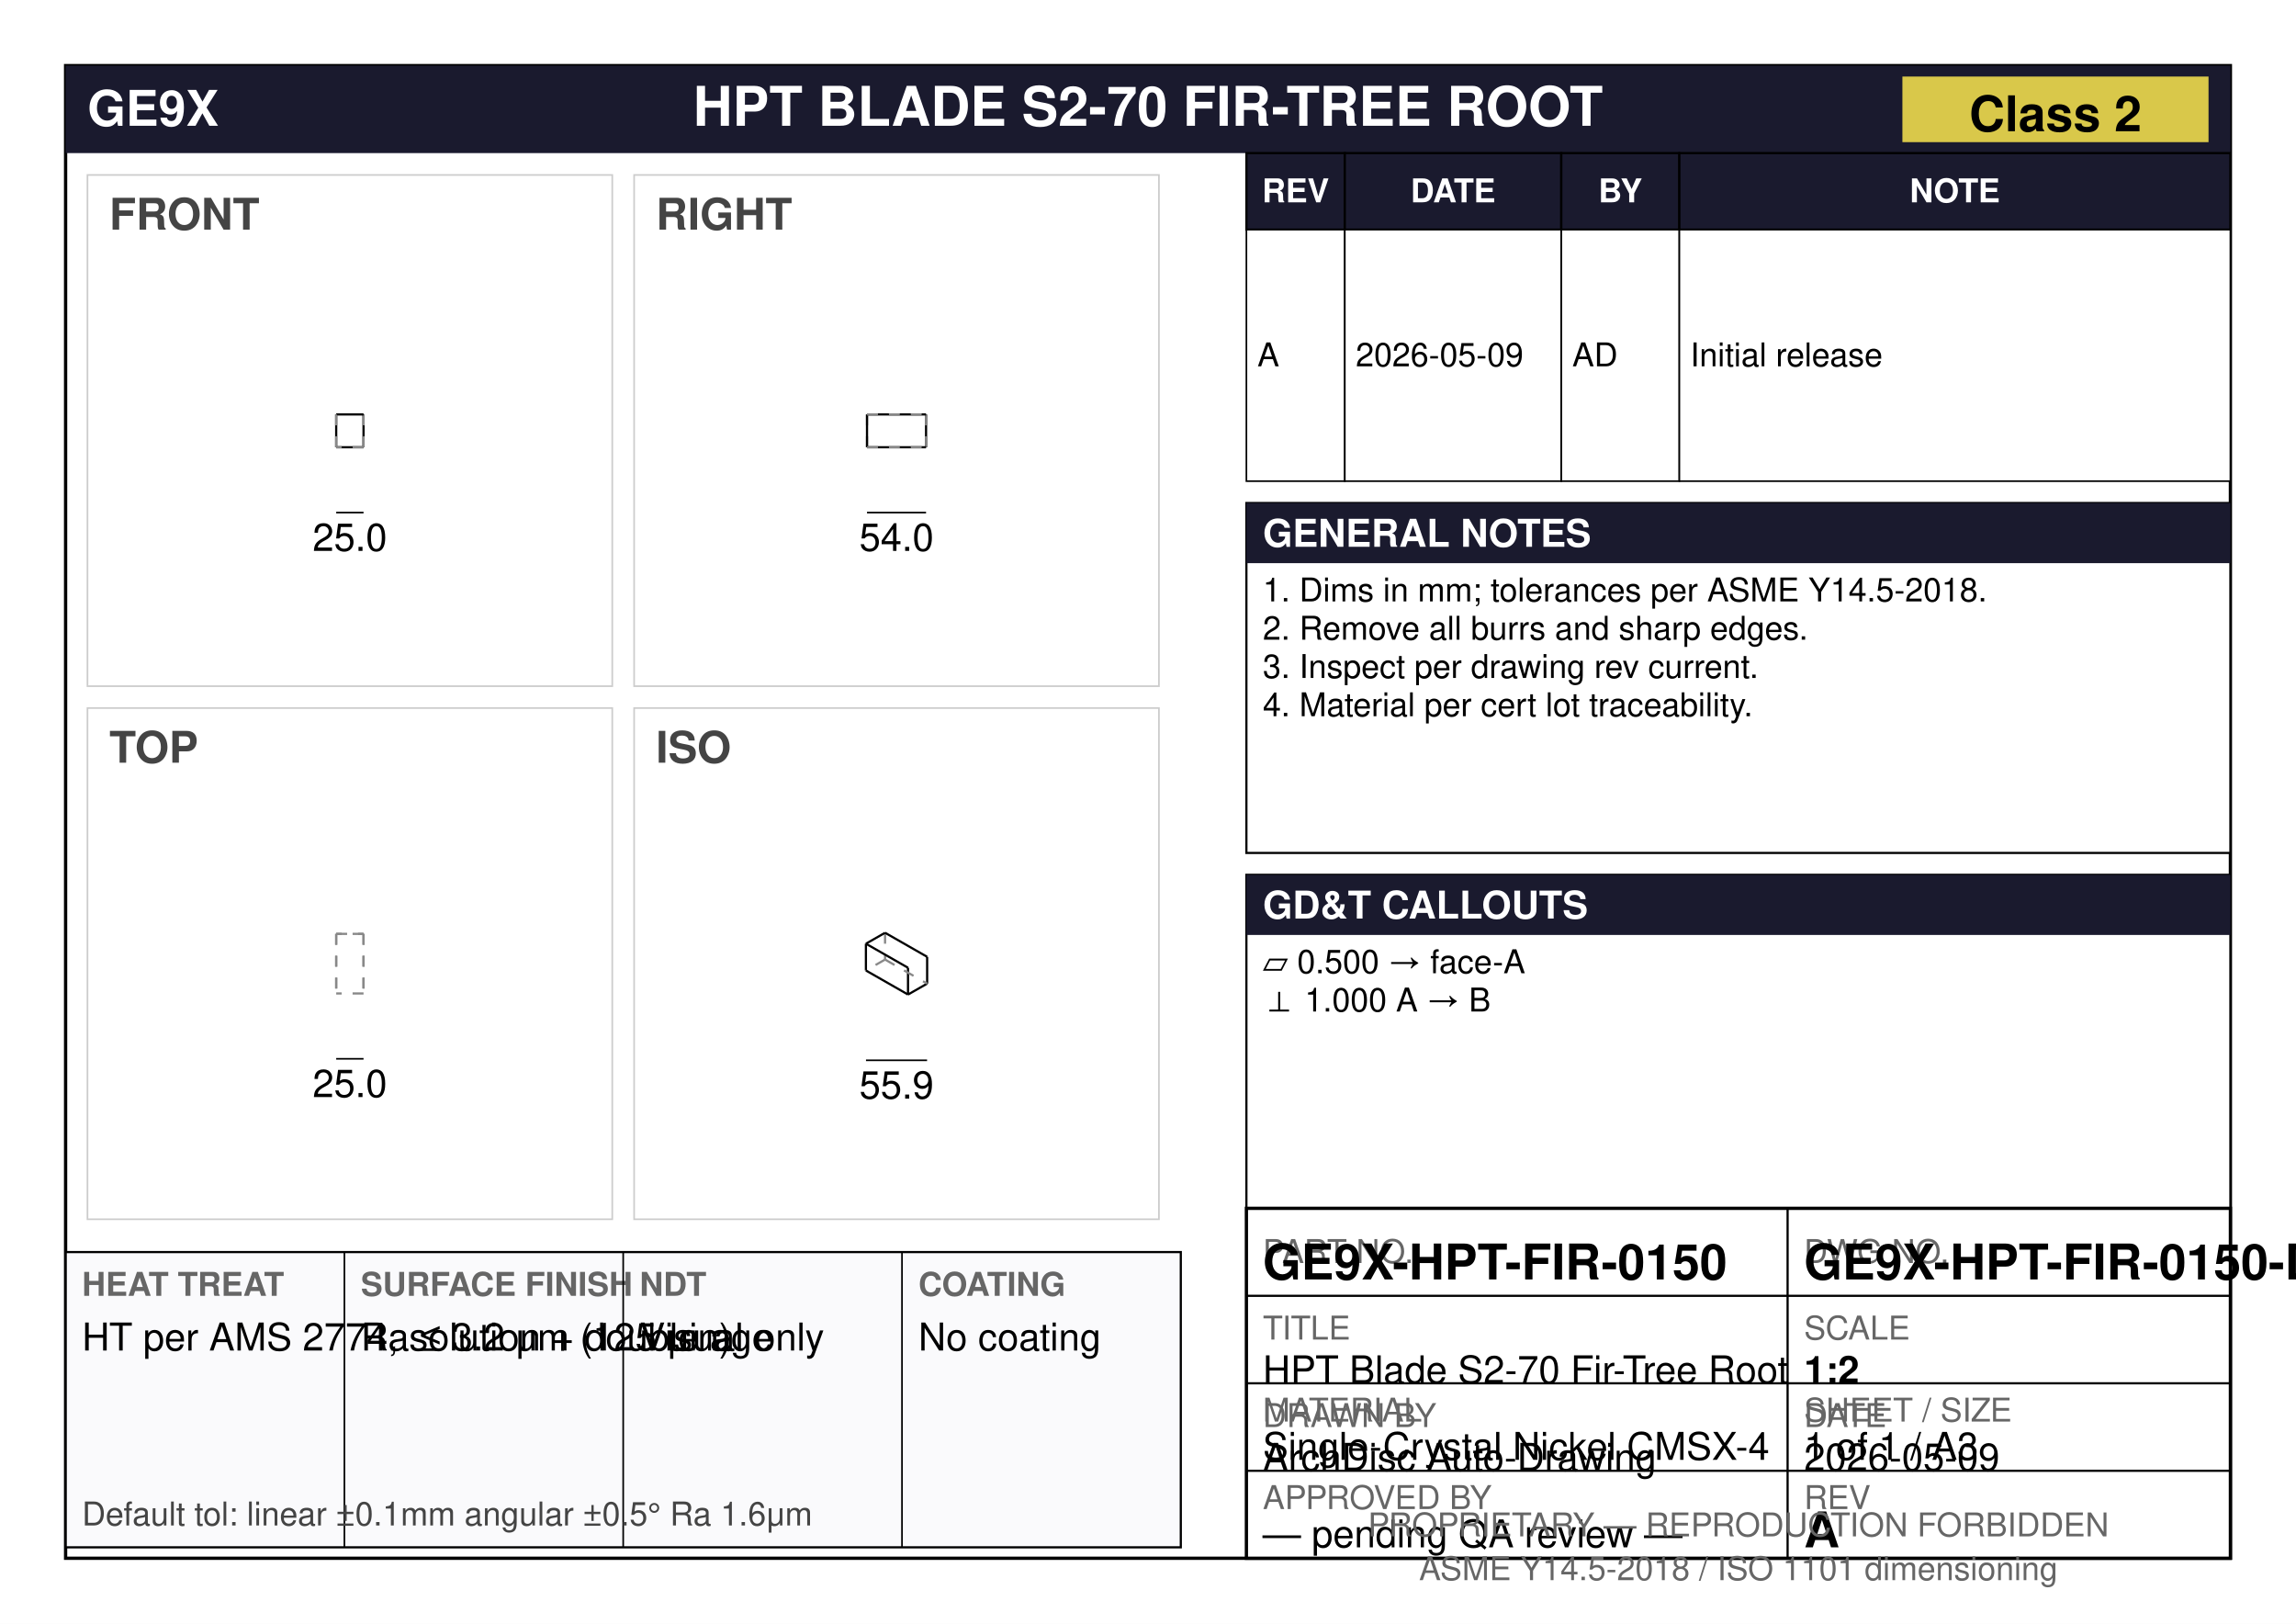
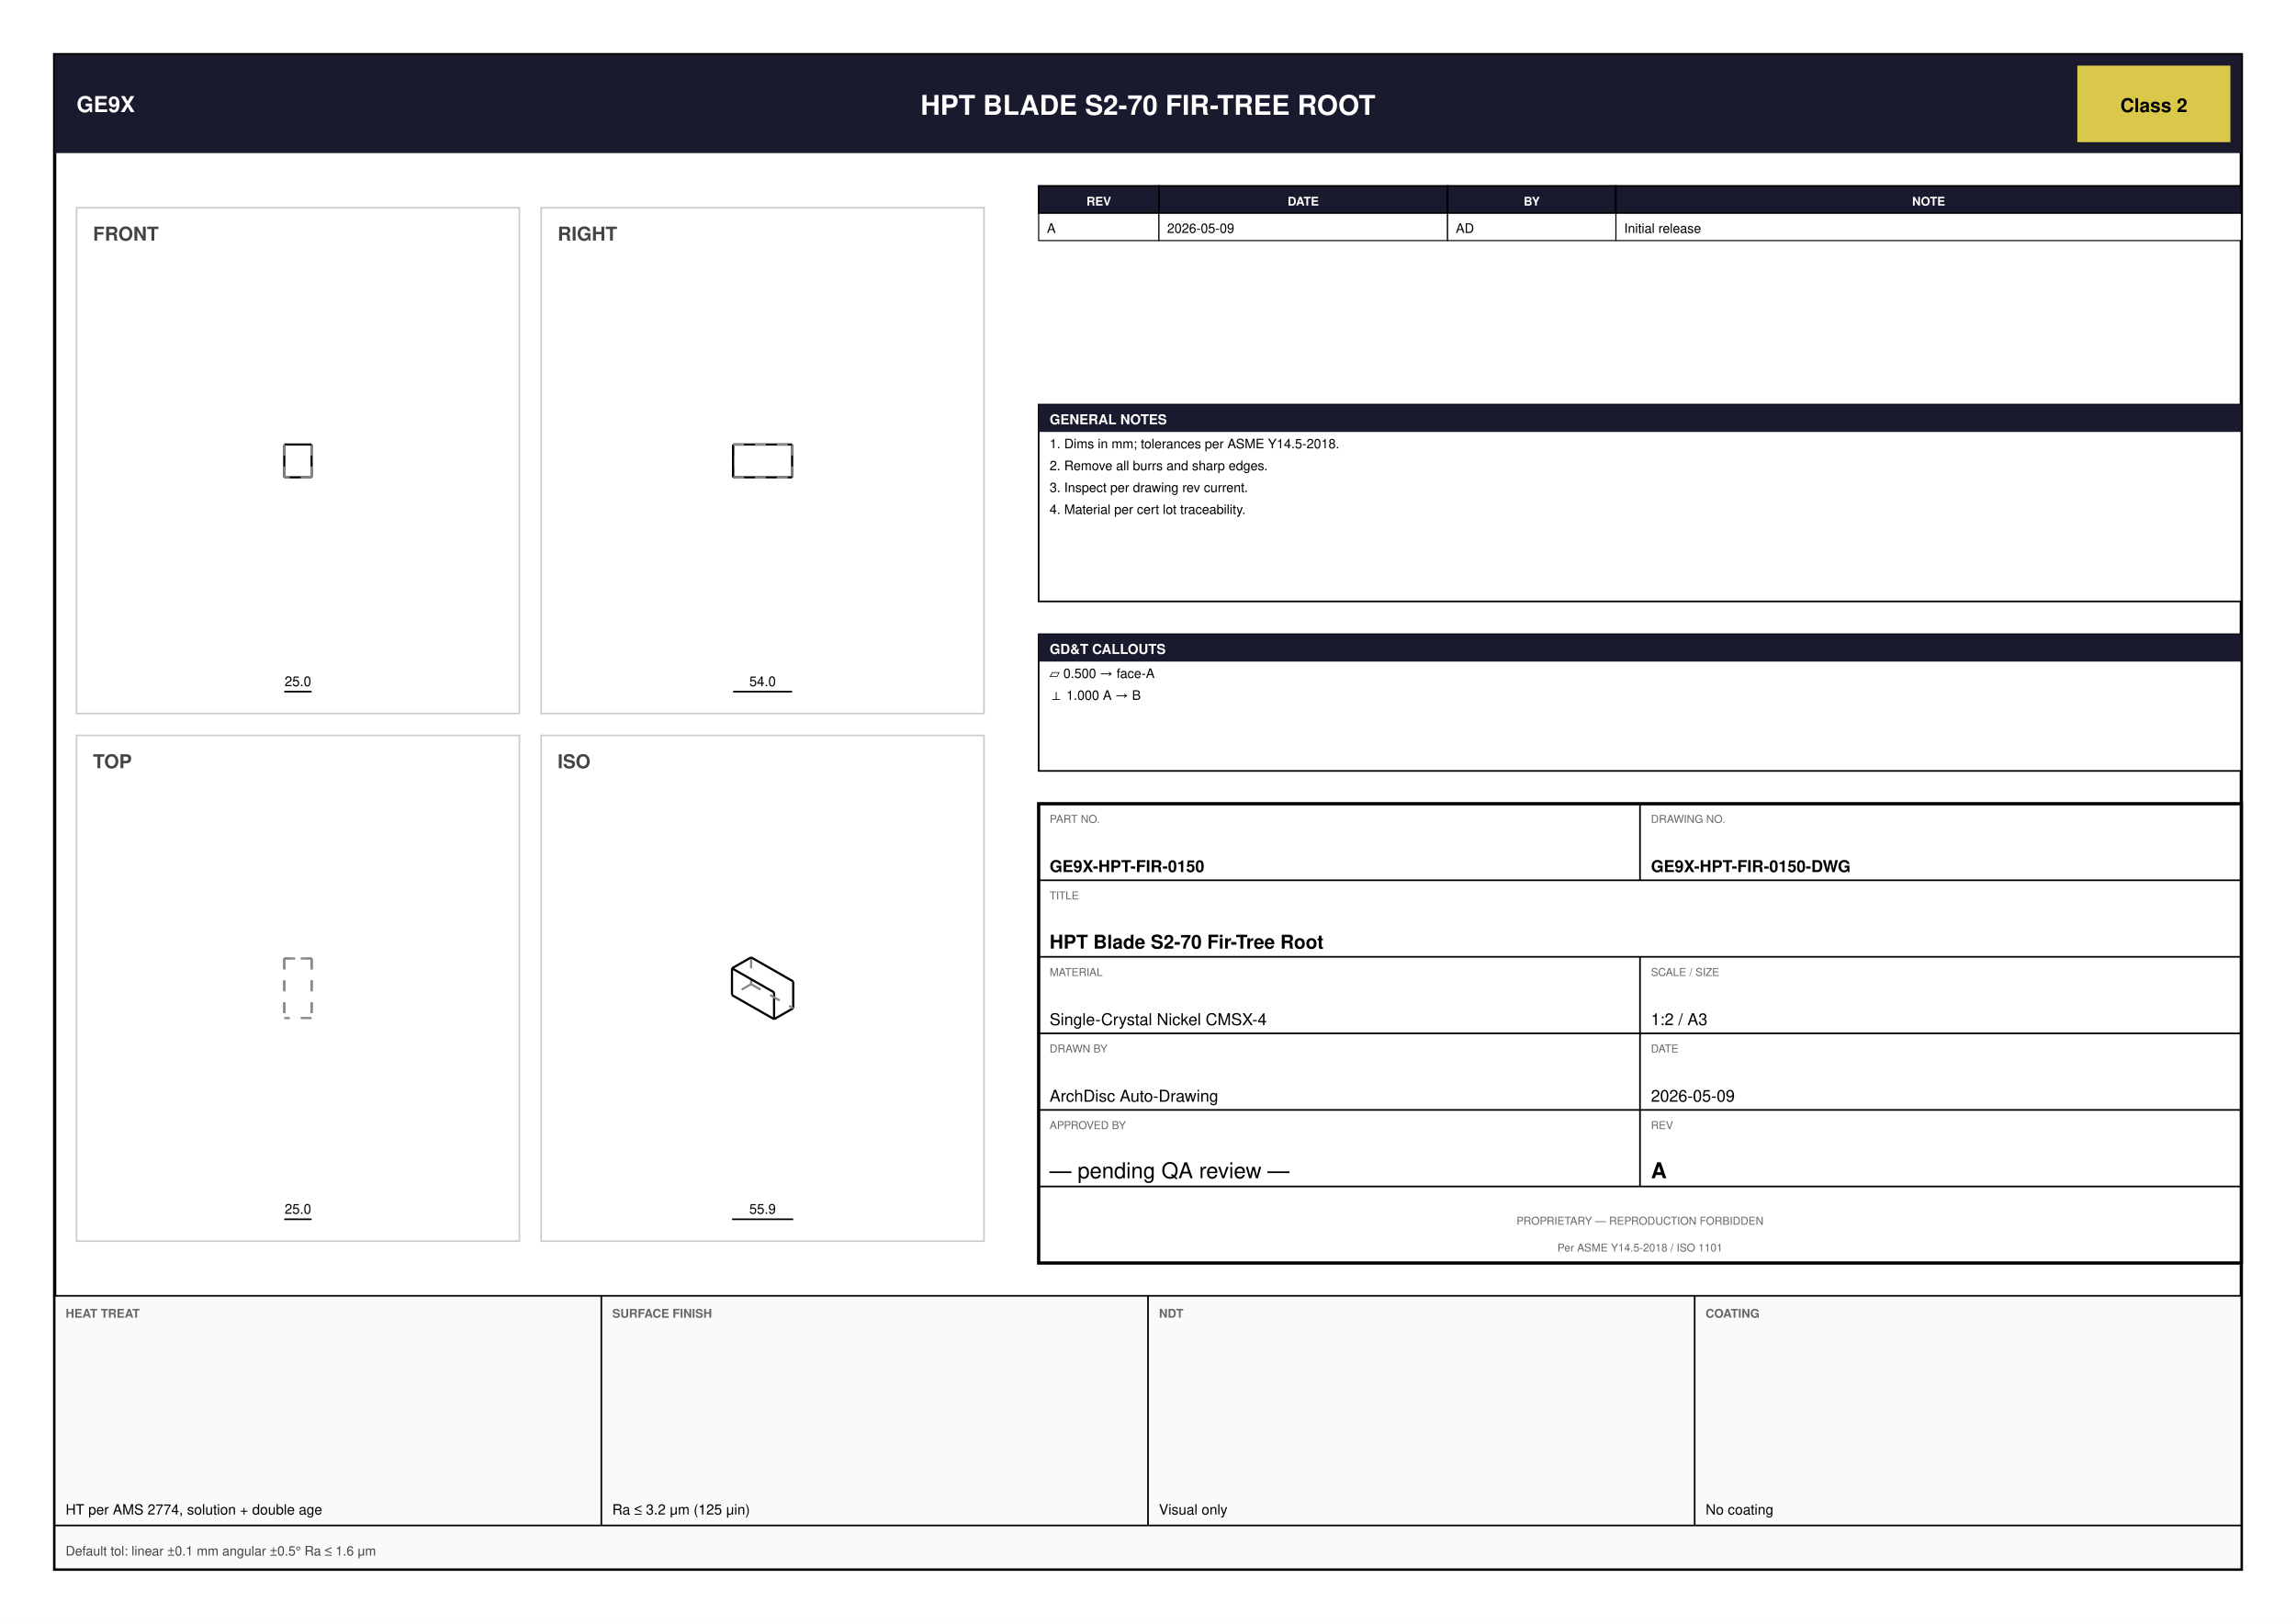
<svg xmlns="http://www.w3.org/2000/svg" viewBox="0 0 420 297" width="420mm" height="297mm" font-family="Helvetica, Arial, sans-serif">
  <rect width="420" height="297" fill="#ffffff" />
-   <rect x="12" y="12" width="396" height="273" fill="none" stroke="#000" stroke-width="0.6" />
-   <rect x="12" y="12" width="396" height="16" fill="#1a1a2e" />
-   <text x="16" y="23" font-size="9" fill="#ffffff" font-weight="700">GE9X</text>
-   <text x="210" y="23" text-anchor="middle" font-size="10" fill="#ffffff" font-weight="700">HPT BLADE S2-70 FIR-TREE ROOT</text>
-   <rect x="348" y="14" width="56" height="12" fill="#d9c84a" />
-   <text x="376" y="24" text-anchor="middle" font-size="9" fill="#000" font-weight="700">Class 2</text>
+   <rect x="10" y="10" width="400" height="277" fill="none" stroke="#000" stroke-width="0.6" />
+   <rect x="10" y="10" width="400" height="18" fill="#1a1a2e" />
+   <text x="14" y="20.5" font-size="4" fill="#ffffff" font-weight="700">GE9X</text>
+   <text x="210" y="21" text-anchor="middle" font-size="5" fill="#ffffff" font-weight="700">HPT BLADE S2-70 FIR-TREE ROOT</text>
+   <rect x="380" y="12" width="28" height="14" fill="#d9c84a" />
+   <text x="394" y="20.5" text-anchor="middle" font-size="3.5" fill="#000" font-weight="700">Class 2</text>
  <g class="view-front">
-     <rect x="16" y="32" width="96" height="93.5" fill="none" stroke="#ccc" stroke-width="0.3" />
-     <text x="20" y="42" font-size="8" fill="#444" font-weight="700">FRONT</text>
-     <line x1="66.5" y1="81.8" x2="61.5" y2="81.8" stroke="#000" stroke-width="0.4" />
-     <line x1="61.5" y1="81.8" x2="61.5" y2="75.8" stroke="#000" stroke-width="0.4" />
-     <line x1="66.5" y1="75.8" x2="66.5" y2="81.8" stroke="#000" stroke-width="0.4" />
-     <line x1="66.5" y1="75.8" x2="66.5" y2="81.8" stroke="#888" stroke-width="0.4" stroke-dasharray="2,2" />
-     <line x1="61.5" y1="75.8" x2="66.5" y2="75.8" stroke="#000" stroke-width="0.4" />
-     <line x1="61.5" y1="81.8" x2="61.5" y2="75.8" stroke="#888" stroke-width="0.4" stroke-dasharray="2,2" />
-     <line x1="66.5" y1="81.8" x2="61.5" y2="81.8" stroke="#888" stroke-width="0.4" stroke-dasharray="2,2" />
-     <line x1="61.5" y1="75.8" x2="61.5" y2="75.8" stroke="#000" stroke-width="0.4" />
-     <line x1="66.5" y1="75.8" x2="66.5" y2="75.8" stroke="#000" stroke-width="0.4" />
-     <line x1="61.5" y1="81.8" x2="61.5" y2="81.8" stroke="#888" stroke-width="0.4" stroke-dasharray="2,2" />
-     <line x1="66.5" y1="81.8" x2="66.5" y2="81.8" stroke="#888" stroke-width="0.4" stroke-dasharray="2,2" />
-     <line x1="61.5" y1="93.75" x2="66.5" y2="93.75" stroke="#000" stroke-width="0.3" />
-     <text x="64" y="100.75" text-anchor="middle" font-size="7" fill="#000">25.0</text>
+     <rect x="14" y="38" width="81" height="92.5" fill="none" stroke="#ccc" stroke-width="0.3" />
+     <text x="17" y="44" font-size="3.5" fill="#444" font-weight="700">FRONT</text>
+     <line x1="57.0" y1="87.3" x2="52.0" y2="87.3" stroke="#000" stroke-width="0.4" />
+     <line x1="52.0" y1="87.3" x2="52.0" y2="81.3" stroke="#000" stroke-width="0.4" />
+     <line x1="57.0" y1="81.3" x2="57.0" y2="87.3" stroke="#000" stroke-width="0.4" />
+     <line x1="57.0" y1="81.3" x2="57.0" y2="87.3" stroke="#888" stroke-width="0.4" stroke-dasharray="2,2" />
+     <line x1="52.0" y1="81.3" x2="57.0" y2="81.3" stroke="#000" stroke-width="0.4" />
+     <line x1="52.0" y1="87.3" x2="52.0" y2="81.3" stroke="#888" stroke-width="0.4" stroke-dasharray="2,2" />
+     <line x1="57.0" y1="87.3" x2="52.0" y2="87.3" stroke="#888" stroke-width="0.4" stroke-dasharray="2,2" />
+     <line x1="52.0" y1="81.3" x2="52.0" y2="81.3" stroke="#000" stroke-width="0.4" />
+     <line x1="57.0" y1="81.3" x2="57.0" y2="81.3" stroke="#000" stroke-width="0.4" />
+     <line x1="52.0" y1="87.3" x2="52.0" y2="87.3" stroke="#888" stroke-width="0.4" stroke-dasharray="2,2" />
+     <line x1="57.0" y1="87.3" x2="57.0" y2="87.3" stroke="#888" stroke-width="0.4" stroke-dasharray="2,2" />
+     <line x1="52" y1="126.5" x2="57" y2="126.5" stroke="#000" stroke-width="0.3" />
+     <text x="54.5" y="125.5" text-anchor="middle" font-size="2.5" fill="#000">25.0</text>
  </g>
  <g class="view-right">
-     <rect x="116" y="32" width="96" height="93.5" fill="none" stroke="#ccc" stroke-width="0.3" />
-     <text x="120" y="42" font-size="8" fill="#444" font-weight="700">RIGHT</text>
-     <line x1="169.4" y1="81.8" x2="169.4" y2="81.8" stroke="#888" stroke-width="0.4" stroke-dasharray="2,2" />
-     <line x1="169.4" y1="81.8" x2="169.4" y2="75.8" stroke="#000" stroke-width="0.4" />
-     <line x1="169.4" y1="75.8" x2="169.4" y2="81.8" stroke="#888" stroke-width="0.4" stroke-dasharray="2,2" />
-     <line x1="158.6" y1="75.8" x2="158.6" y2="81.8" stroke="#888" stroke-width="0.4" stroke-dasharray="2,2" />
-     <line x1="158.6" y1="75.8" x2="158.6" y2="75.8" stroke="#888" stroke-width="0.4" stroke-dasharray="2,2" />
-     <line x1="158.6" y1="81.8" x2="158.6" y2="75.8" stroke="#000" stroke-width="0.4" />
-     <line x1="158.6" y1="81.8" x2="158.6" y2="81.8" stroke="#888" stroke-width="0.4" stroke-dasharray="2,2" />
-     <line x1="158.6" y1="75.8" x2="169.4" y2="75.8" stroke="#000" stroke-width="0.4" />
-     <line x1="158.6" y1="75.8" x2="169.4" y2="75.8" stroke="#888" stroke-width="0.4" stroke-dasharray="2,2" />
-     <line x1="158.6" y1="81.8" x2="169.4" y2="81.8" stroke="#000" stroke-width="0.4" />
-     <line x1="158.6" y1="81.8" x2="169.4" y2="81.8" stroke="#888" stroke-width="0.4" stroke-dasharray="2,2" />
-     <line x1="158.6" y1="93.75" x2="169.4" y2="93.75" stroke="#000" stroke-width="0.3" />
-     <text x="164" y="100.75" text-anchor="middle" font-size="7" fill="#000">54.0</text>
+     <rect x="99" y="38" width="81" height="92.5" fill="none" stroke="#ccc" stroke-width="0.3" />
+     <text x="102" y="44" font-size="3.5" fill="#444" font-weight="700">RIGHT</text>
+     <line x1="144.9" y1="87.3" x2="144.9" y2="87.3" stroke="#888" stroke-width="0.4" stroke-dasharray="2,2" />
+     <line x1="144.9" y1="87.3" x2="144.9" y2="81.3" stroke="#000" stroke-width="0.4" />
+     <line x1="144.9" y1="81.3" x2="144.9" y2="87.3" stroke="#888" stroke-width="0.4" stroke-dasharray="2,2" />
+     <line x1="134.1" y1="81.3" x2="134.1" y2="87.3" stroke="#888" stroke-width="0.4" stroke-dasharray="2,2" />
+     <line x1="134.1" y1="81.3" x2="134.1" y2="81.3" stroke="#888" stroke-width="0.4" stroke-dasharray="2,2" />
+     <line x1="134.1" y1="87.3" x2="134.1" y2="81.3" stroke="#000" stroke-width="0.4" />
+     <line x1="134.1" y1="87.3" x2="134.1" y2="87.3" stroke="#888" stroke-width="0.4" stroke-dasharray="2,2" />
+     <line x1="134.1" y1="81.3" x2="144.9" y2="81.3" stroke="#000" stroke-width="0.4" />
+     <line x1="134.1" y1="81.3" x2="144.9" y2="81.3" stroke="#888" stroke-width="0.4" stroke-dasharray="2,2" />
+     <line x1="134.1" y1="87.3" x2="144.9" y2="87.3" stroke="#000" stroke-width="0.4" />
+     <line x1="134.1" y1="87.3" x2="144.9" y2="87.3" stroke="#888" stroke-width="0.4" stroke-dasharray="2,2" />
+     <line x1="134.1" y1="126.5" x2="144.9" y2="126.5" stroke="#000" stroke-width="0.3" />
+     <text x="139.5" y="125.5" text-anchor="middle" font-size="2.5" fill="#000">54.0</text>
  </g>
  <g class="view-top">
-     <rect x="16" y="129.5" width="96" height="93.5" fill="none" stroke="#ccc" stroke-width="0.3" />
-     <text x="20" y="139.5" font-size="8" fill="#444" font-weight="700">TOP</text>
-     <line x1="66.5" y1="181.7" x2="61.5" y2="181.7" stroke="#888" stroke-width="0.4" stroke-dasharray="2,2" />
-     <line x1="61.5" y1="181.7" x2="61.5" y2="181.7" stroke="#888" stroke-width="0.4" stroke-dasharray="2,2" />
-     <line x1="66.5" y1="181.7" x2="66.5" y2="181.7" stroke="#888" stroke-width="0.4" stroke-dasharray="2,2" />
-     <line x1="66.5" y1="170.8" x2="66.5" y2="170.8" stroke="#888" stroke-width="0.4" stroke-dasharray="2,2" />
-     <line x1="61.5" y1="170.8" x2="66.5" y2="170.8" stroke="#888" stroke-width="0.4" stroke-dasharray="2,2" />
-     <line x1="61.5" y1="170.8" x2="61.5" y2="170.8" stroke="#888" stroke-width="0.4" stroke-dasharray="2,2" />
-     <line x1="66.5" y1="170.8" x2="61.5" y2="170.8" stroke="#888" stroke-width="0.4" stroke-dasharray="2,2" />
-     <line x1="61.5" y1="170.8" x2="61.5" y2="181.7" stroke="#888" stroke-width="0.4" stroke-dasharray="2,2" />
-     <line x1="66.5" y1="170.8" x2="66.5" y2="181.7" stroke="#888" stroke-width="0.4" stroke-dasharray="2,2" />
-     <line x1="61.5" y1="170.8" x2="61.5" y2="181.7" stroke="#888" stroke-width="0.4" stroke-dasharray="2,2" />
-     <line x1="66.5" y1="170.8" x2="66.5" y2="181.7" stroke="#888" stroke-width="0.4" stroke-dasharray="2,2" />
-     <line x1="61.5" y1="193.65" x2="66.5" y2="193.65" stroke="#000" stroke-width="0.3" />
-     <text x="64" y="200.65" text-anchor="middle" font-size="7" fill="#000">25.0</text>
+     <rect x="14" y="134.5" width="81" height="92.5" fill="none" stroke="#ccc" stroke-width="0.3" />
+     <text x="17" y="140.5" font-size="3.5" fill="#444" font-weight="700">TOP</text>
+     <line x1="57.0" y1="186.2" x2="52.0" y2="186.2" stroke="#888" stroke-width="0.4" stroke-dasharray="2,2" />
+     <line x1="52.0" y1="186.2" x2="52.0" y2="186.2" stroke="#888" stroke-width="0.4" stroke-dasharray="2,2" />
+     <line x1="57.0" y1="186.2" x2="57.0" y2="186.2" stroke="#888" stroke-width="0.4" stroke-dasharray="2,2" />
+     <line x1="57.0" y1="175.3" x2="57.0" y2="175.3" stroke="#888" stroke-width="0.4" stroke-dasharray="2,2" />
+     <line x1="52.0" y1="175.3" x2="57.0" y2="175.3" stroke="#888" stroke-width="0.4" stroke-dasharray="2,2" />
+     <line x1="52.0" y1="175.3" x2="52.0" y2="175.3" stroke="#888" stroke-width="0.4" stroke-dasharray="2,2" />
+     <line x1="57.0" y1="175.3" x2="52.0" y2="175.3" stroke="#888" stroke-width="0.4" stroke-dasharray="2,2" />
+     <line x1="52.0" y1="175.3" x2="52.0" y2="186.2" stroke="#888" stroke-width="0.4" stroke-dasharray="2,2" />
+     <line x1="57.0" y1="175.3" x2="57.0" y2="186.2" stroke="#888" stroke-width="0.4" stroke-dasharray="2,2" />
+     <line x1="52.0" y1="175.3" x2="52.0" y2="186.2" stroke="#888" stroke-width="0.4" stroke-dasharray="2,2" />
+     <line x1="57.0" y1="175.3" x2="57.0" y2="186.2" stroke="#888" stroke-width="0.4" stroke-dasharray="2,2" />
+     <line x1="52" y1="223" x2="57" y2="223" stroke="#000" stroke-width="0.3" />
+     <text x="54.5" y="222" text-anchor="middle" font-size="2.5" fill="#000">25.0</text>
  </g>
  <g class="view-iso">
-     <rect x="116" y="129.5" width="96" height="93.5" fill="none" stroke="#ccc" stroke-width="0.3" />
-     <text x="120" y="139.5" font-size="8" fill="#444" font-weight="700">ISO</text>
-     <line x1="169.6" y1="179.9" x2="166.1" y2="181.9" stroke="#000" stroke-width="0.4" />
-     <line x1="166.1" y1="181.9" x2="166.1" y2="177.0" stroke="#000" stroke-width="0.4" />
-     <line x1="169.6" y1="175.0" x2="169.6" y2="179.9" stroke="#000" stroke-width="0.4" />
-     <line x1="161.9" y1="170.6" x2="161.9" y2="175.5" stroke="#888" stroke-width="0.4" stroke-dasharray="2,2" />
-     <line x1="158.4" y1="172.6" x2="161.9" y2="170.6" stroke="#000" stroke-width="0.4" />
-     <line x1="158.4" y1="177.5" x2="158.4" y2="172.6" stroke="#000" stroke-width="0.4" />
-     <line x1="161.9" y1="175.5" x2="158.4" y2="177.5" stroke="#888" stroke-width="0.4" stroke-dasharray="2,2" />
-     <line x1="158.4" y1="172.6" x2="166.1" y2="177.0" stroke="#000" stroke-width="0.4" />
-     <line x1="161.9" y1="170.6" x2="169.6" y2="175.0" stroke="#000" stroke-width="0.4" />
-     <line x1="158.4" y1="177.5" x2="166.1" y2="181.9" stroke="#000" stroke-width="0.4" />
-     <line x1="161.9" y1="175.5" x2="169.6" y2="179.9" stroke="#888" stroke-width="0.4" stroke-dasharray="2,2" />
-     <line x1="158.414" y1="193.925" x2="169.586" y2="193.925" stroke="#000" stroke-width="0.3" />
-     <text x="164" y="200.925" text-anchor="middle" font-size="7" fill="#000">55.9</text>
+     <rect x="99" y="134.5" width="81" height="92.5" fill="none" stroke="#ccc" stroke-width="0.3" />
+     <text x="102" y="140.5" font-size="3.5" fill="#444" font-weight="700">ISO</text>
+     <line x1="145.1" y1="184.4" x2="141.6" y2="186.4" stroke="#000" stroke-width="0.4" />
+     <line x1="141.6" y1="186.4" x2="141.6" y2="181.5" stroke="#000" stroke-width="0.4" />
+     <line x1="145.1" y1="179.5" x2="145.1" y2="184.4" stroke="#000" stroke-width="0.4" />
+     <line x1="137.4" y1="175.1" x2="137.4" y2="180.0" stroke="#888" stroke-width="0.4" stroke-dasharray="2,2" />
+     <line x1="133.9" y1="177.1" x2="137.4" y2="175.1" stroke="#000" stroke-width="0.4" />
+     <line x1="133.9" y1="182.0" x2="133.9" y2="177.1" stroke="#000" stroke-width="0.4" />
+     <line x1="137.4" y1="180.0" x2="133.9" y2="182.0" stroke="#888" stroke-width="0.4" stroke-dasharray="2,2" />
+     <line x1="133.9" y1="177.1" x2="141.6" y2="181.5" stroke="#000" stroke-width="0.4" />
+     <line x1="137.4" y1="175.1" x2="145.1" y2="179.5" stroke="#000" stroke-width="0.4" />
+     <line x1="133.9" y1="182.0" x2="141.6" y2="186.4" stroke="#000" stroke-width="0.4" />
+     <line x1="137.4" y1="180.0" x2="145.1" y2="184.4" stroke="#888" stroke-width="0.4" stroke-dasharray="2,2" />
+     <line x1="133.914" y1="223" x2="145.086" y2="223" stroke="#000" stroke-width="0.3" />
+     <text x="139.5" y="222" text-anchor="middle" font-size="2.5" fill="#000">55.9</text>
  </g>
  <g class="rev-table">
-     <rect x="228" y="28" width="18" height="14" fill="#1a1a2e" stroke="#000" stroke-width="0.4" />
-     <text x="237" y="37" text-anchor="middle" font-size="6" fill="#fff" font-weight="700">REV</text>
-     <rect x="246" y="28" width="39.6" height="14" fill="#1a1a2e" stroke="#000" stroke-width="0.4" />
-     <text x="265.8" y="37" text-anchor="middle" font-size="6" fill="#fff" font-weight="700">DATE</text>
-     <rect x="285.6" y="28" width="21.6" height="14" fill="#1a1a2e" stroke="#000" stroke-width="0.4" />
-     <text x="296.4" y="37" text-anchor="middle" font-size="6" fill="#fff" font-weight="700">BY</text>
-     <rect x="307.2" y="28" width="100.8" height="14" fill="#1a1a2e" stroke="#000" stroke-width="0.4" />
-     <text x="357.6" y="37" text-anchor="middle" font-size="6" fill="#fff" font-weight="700">NOTE</text>
-     <rect x="228" y="42" width="18" height="46" fill="#fff" stroke="#000" stroke-width="0.3" />
-     <text x="230" y="67" font-size="6" fill="#000">A</text>
-     <rect x="246" y="42" width="39.6" height="46" fill="#fff" stroke="#000" stroke-width="0.3" />
-     <text x="248" y="67" font-size="6" fill="#000">2026-05-09</text>
-     <rect x="285.6" y="42" width="21.6" height="46" fill="#fff" stroke="#000" stroke-width="0.3" />
-     <text x="287.6" y="67" font-size="6" fill="#000">AD</text>
-     <rect x="307.2" y="42" width="100.8" height="46" fill="#fff" stroke="#000" stroke-width="0.3" />
-     <text x="309.2" y="67" font-size="6" fill="#000">Initial release</text>
+     <rect x="190" y="34" width="22" height="5" fill="#1a1a2e" stroke="#000" stroke-width="0.3" />
+     <text x="201" y="37.6" text-anchor="middle" font-size="2.2" fill="#fff" font-weight="700">REV</text>
+     <rect x="212" y="34" width="52.8" height="5" fill="#1a1a2e" stroke="#000" stroke-width="0.3" />
+     <text x="238.4" y="37.6" text-anchor="middle" font-size="2.2" fill="#fff" font-weight="700">DATE</text>
+     <rect x="264.8" y="34" width="30.8" height="5" fill="#1a1a2e" stroke="#000" stroke-width="0.3" />
+     <text x="280.2" y="37.6" text-anchor="middle" font-size="2.2" fill="#fff" font-weight="700">BY</text>
+     <rect x="295.6" y="34" width="114.4" height="5" fill="#1a1a2e" stroke="#000" stroke-width="0.3" />
+     <text x="352.8" y="37.6" text-anchor="middle" font-size="2.2" fill="#fff" font-weight="700">NOTE</text>
+     <rect x="190" y="39" width="22" height="5" fill="#fff" stroke="#000" stroke-width="0.2" />
+     <text x="191.5" y="42.6" font-size="2.4" fill="#000">A</text>
+     <rect x="212" y="39" width="52.8" height="5" fill="#fff" stroke="#000" stroke-width="0.2" />
+     <text x="213.5" y="42.6" font-size="2.4" fill="#000">2026-05-09</text>
+     <rect x="264.8" y="39" width="30.8" height="5" fill="#fff" stroke="#000" stroke-width="0.2" />
+     <text x="266.3" y="42.6" font-size="2.4" fill="#000">AD</text>
+     <rect x="295.6" y="39" width="114.4" height="5" fill="#fff" stroke="#000" stroke-width="0.2" />
+     <text x="297.1" y="42.6" font-size="2.4" fill="#000">Initial release</text>
  </g>
-   <rect x="228" y="92" width="180" height="64" fill="#fff" stroke="#000" stroke-width="0.4" />
-   <rect x="228" y="92" width="180" height="11" fill="#1a1a2e" />
-   <text x="231" y="100" font-size="7" fill="#fff" font-weight="700">GENERAL NOTES</text>
-   <text x="231" y="110" font-size="6" fill="#000">1. Dims in mm; tolerances per ASME Y14.5-2018.</text>
-   <text x="231" y="117" font-size="6" fill="#000">2. Remove all burrs and sharp edges.</text>
-   <text x="231" y="124" font-size="6" fill="#000">3. Inspect per drawing rev current.</text>
-   <text x="231" y="131" font-size="6" fill="#000">4. Material per cert lot traceability.</text>
-   <rect x="228" y="160" width="180" height="63" fill="#fff" stroke="#000" stroke-width="0.4" />
-   <rect x="228" y="160" width="180" height="11" fill="#1a1a2e" />
-   <text x="231" y="168" font-size="7" fill="#fff" font-weight="700">GD&amp;T CALLOUTS</text>
-   <text x="231" y="178" font-size="6" fill="#000">⏥ 0.500  → face-A</text>
-   <text x="231" y="185" font-size="6" fill="#000">⊥ 1.000 A → B</text>
+   <rect x="190" y="74" width="220" height="36" fill="#fff" stroke="#000" stroke-width="0.3" />
+   <rect x="190" y="74" width="220" height="5" fill="#1a1a2e" />
+   <text x="192" y="77.6" font-size="2.5" fill="#fff" font-weight="700">GENERAL NOTES</text>
+   <text x="192" y="82.00" font-size="2.4" fill="#000">1. Dims in mm; tolerances per ASME Y14.5-2018.</text>
+   <text x="192" y="86.00" font-size="2.4" fill="#000">2. Remove all burrs and sharp edges.</text>
+   <text x="192" y="90.00" font-size="2.4" fill="#000">3. Inspect per drawing rev current.</text>
+   <text x="192" y="94.00" font-size="2.4" fill="#000">4. Material per cert lot traceability.</text>
+   <rect x="190" y="116" width="220" height="25" fill="#fff" stroke="#000" stroke-width="0.3" />
+   <rect x="190" y="116" width="220" height="5" fill="#1a1a2e" />
+   <text x="192" y="119.6" font-size="2.5" fill="#fff" font-weight="700">GD&amp;T CALLOUTS</text>
+   <text x="192" y="124.00" font-size="2.4" fill="#000">⏥ 0.500  → face-A</text>
+   <text x="192" y="128.00" font-size="2.4" fill="#000">⊥ 1.000 A → B</text>
  <g class="title-block">
-     <rect x="228" y="221" width="180" height="64" fill="#fff" stroke="#000" stroke-width="0.6" />
-     <line x1="228" y1="237" x2="408" y2="237" stroke="#000" stroke-width="0.4" />
-     <line x1="228" y1="253" x2="408" y2="253" stroke="#000" stroke-width="0.4" />
-     <line x1="228" y1="269" x2="408" y2="269" stroke="#000" stroke-width="0.4" />
-     <line x1="327" y1="221" x2="327" y2="285" stroke="#000" stroke-width="0.4" />
-     <text x="231" y="231" font-size="6" fill="#666">PART NO.</text>
-     <text x="231" y="234" font-size="9" fill="#000" font-weight="700">GE9X-HPT-FIR-0150</text>
-     <text x="330" y="231" font-size="6" fill="#666">DWG NO.</text>
-     <text x="330" y="234" font-size="9" fill="#000" font-weight="700">GE9X-HPT-FIR-0150-DWG</text>
-     <text x="231" y="245" font-size="6" fill="#666">TITLE</text>
-     <text x="231" y="253" font-size="7" fill="#000">HPT Blade S2-70 Fir-Tree Root</text>
-     <text x="231" y="260" font-size="6" fill="#666">MATERIAL</text>
-     <text x="231" y="267" font-size="7" fill="#000">Single-Crystal Nickel CMSX-4</text>
-     <text x="330" y="245" font-size="6" fill="#666">SCALE</text>
-     <text x="330" y="253" font-size="7" fill="#000" font-weight="700">1:2</text>
-     <text x="330" y="260" font-size="6" fill="#666">SHEET / SIZE</text>
-     <text x="330" y="267" font-size="7" fill="#000">1 of 1 / A3</text>
-     <text x="231" y="261" font-size="6" fill="#666">DRAWN BY</text>
-     <text x="231" y="269" font-size="7" fill="#000">ArchDisc Auto-Drawing</text>
-     <text x="231" y="276" font-size="6" fill="#666">APPROVED BY</text>
-     <text x="231" y="283" font-size="7" fill="#000">— pending QA review —</text>
-     <text x="330" y="261" font-size="6" fill="#666">DATE</text>
-     <text x="330" y="269" font-size="7" fill="#000">2026-05-09</text>
-     <text x="330" y="276" font-size="6" fill="#666">REV</text>
-     <text x="330" y="283" font-size="9" fill="#000" font-weight="700">A</text>
-     <text x="318" y="281" text-anchor="middle" font-size="6" fill="#666">PROPRIETARY — REPRODUCTION FORBIDDEN</text>
-     <text x="318" y="289" text-anchor="middle" font-size="6" fill="#666">ASME Y14.5-2018 / ISO 1101 dimensioning</text>
+     <rect x="190" y="147" width="220" height="84" fill="#fff" stroke="#000" stroke-width="0.6" />
+     <line x1="190" y1="161" x2="410" y2="161" stroke="#000" stroke-width="0.3" />
+     <line x1="190" y1="175" x2="410" y2="175" stroke="#000" stroke-width="0.3" />
+     <line x1="190" y1="189" x2="410" y2="189" stroke="#000" stroke-width="0.3" />
+     <line x1="190" y1="203" x2="410" y2="203" stroke="#000" stroke-width="0.3" />
+     <line x1="190" y1="217" x2="410" y2="217" stroke="#000" stroke-width="0.3" />
+     <line x1="300" y1="147" x2="300" y2="161" stroke="#000" stroke-width="0.3" />
+     <line x1="300" y1="175" x2="300" y2="189" stroke="#000" stroke-width="0.3" />
+     <line x1="300" y1="189" x2="300" y2="203" stroke="#000" stroke-width="0.3" />
+     <line x1="300" y1="203" x2="300" y2="217" stroke="#000" stroke-width="0.3" />
+     <text x="192" y="150.5" font-size="2" fill="#666">PART NO.</text>
+     <text x="192" y="159.5" font-size="3" fill="#000" font-weight="700">GE9X-HPT-FIR-0150</text>
+     <text x="302" y="150.5" font-size="2" fill="#666">DRAWING NO.</text>
+     <text x="302" y="159.5" font-size="3" fill="#000" font-weight="700">GE9X-HPT-FIR-0150-DWG</text>
+     <text x="192" y="164.5" font-size="2" fill="#666">TITLE</text>
+     <text x="192" y="173.5" font-size="3.5" fill="#000" font-weight="700">HPT Blade S2-70 Fir-Tree Root</text>
+     <text x="192" y="178.5" font-size="2" fill="#666">MATERIAL</text>
+     <text x="192" y="187.5" font-size="3" fill="#000">Single-Crystal Nickel CMSX-4</text>
+     <text x="302" y="178.5" font-size="2" fill="#666">SCALE  /  SIZE</text>
+     <text x="302" y="187.5" font-size="3" fill="#000">1:2  /  A3</text>
+     <text x="192" y="192.5" font-size="2" fill="#666">DRAWN BY</text>
+     <text x="192" y="201.5" font-size="3" fill="#000">ArchDisc Auto-Drawing</text>
+     <text x="302" y="192.5" font-size="2" fill="#666">DATE</text>
+     <text x="302" y="201.5" font-size="3" fill="#000">2026-05-09</text>
+     <text x="192" y="206.5" font-size="2" fill="#666">APPROVED BY</text>
+     <text x="192" y="215.5" font-size="4" fill="#000">— pending QA review —</text>
+     <text x="302" y="206.5" font-size="2" fill="#666">REV</text>
+     <text x="302" y="215.5" font-size="4" fill="#000" font-weight="700">A</text>
+     <text x="300" y="224" font-size="2" fill="#666" text-anchor="middle">PROPRIETARY — REPRODUCTION FORBIDDEN</text>
+     <text x="300" y="228.9" font-size="2" fill="#666" text-anchor="middle">Per ASME Y14.5-2018 / ISO 1101</text>
  </g>
-   <rect x="12" y="229" width="204" height="54" fill="#fafafc" stroke="#000" stroke-width="0.4" />
-   <line x1="12" y1="229" x2="12" y2="283" stroke="#000" stroke-width="0.3" />
-   <text x="15" y="237" font-size="6" fill="#666" font-weight="700">HEAT TREAT</text>
-   <text x="15" y="247" font-size="7" fill="#000">HT per AMS 2774, solution + double age</text>
-   <line x1="63" y1="229" x2="63" y2="283" stroke="#000" stroke-width="0.3" />
-   <text x="66" y="237" font-size="6" fill="#666" font-weight="700">SURFACE FINISH</text>
-   <text x="66" y="247" font-size="7" fill="#000">Ra ≤ 3.2 μm (125 μin)</text>
-   <line x1="114" y1="229" x2="114" y2="283" stroke="#000" stroke-width="0.3" />
-   <text x="117" y="237" font-size="6" fill="#666" font-weight="700">NDT</text>
-   <text x="117" y="247" font-size="7" fill="#000">Visual only</text>
-   <line x1="165" y1="229" x2="165" y2="283" stroke="#000" stroke-width="0.3" />
-   <text x="168" y="237" font-size="6" fill="#666" font-weight="700">COATING</text>
-   <text x="168" y="247" font-size="7" fill="#000">No coating</text>
-   <text x="15" y="279" font-size="6" fill="#444">Default tol: linear ±0.1mm  angular ±0.5°  Ra 1.6μm</text>
+   <rect x="10" y="237" width="400" height="50" fill="#fafafc" stroke="#000" stroke-width="0.3" />
+   <text x="12" y="241" font-size="2.2" fill="#666" font-weight="700">HEAT TREAT</text>
+   <text x="12" y="277" font-size="2.6" fill="#000">HT per AMS 2774, solution + double age</text>
+   <line x1="110" y1="237" x2="110" y2="279" stroke="#000" stroke-width="0.3" />
+   <text x="112" y="241" font-size="2.2" fill="#666" font-weight="700">SURFACE FINISH</text>
+   <text x="112" y="277" font-size="2.6" fill="#000">Ra ≤ 3.2 μm (125 μin)</text>
+   <line x1="210" y1="237" x2="210" y2="279" stroke="#000" stroke-width="0.3" />
+   <text x="212" y="241" font-size="2.2" fill="#666" font-weight="700">NDT</text>
+   <text x="212" y="277" font-size="2.6" fill="#000">Visual only</text>
+   <line x1="310" y1="237" x2="310" y2="279" stroke="#000" stroke-width="0.3" />
+   <text x="312" y="241" font-size="2.2" fill="#666" font-weight="700">COATING</text>
+   <text x="312" y="277" font-size="2.6" fill="#000">No coating</text>
+   <line x1="10" y1="279" x2="410" y2="279" stroke="#000" stroke-width="0.3" />
+   <text x="12" y="284.5" font-size="2.4" fill="#444">Default tol: linear ±0.1 mm   angular ±0.5°   Ra ≤ 1.6 μm</text>
</svg>
